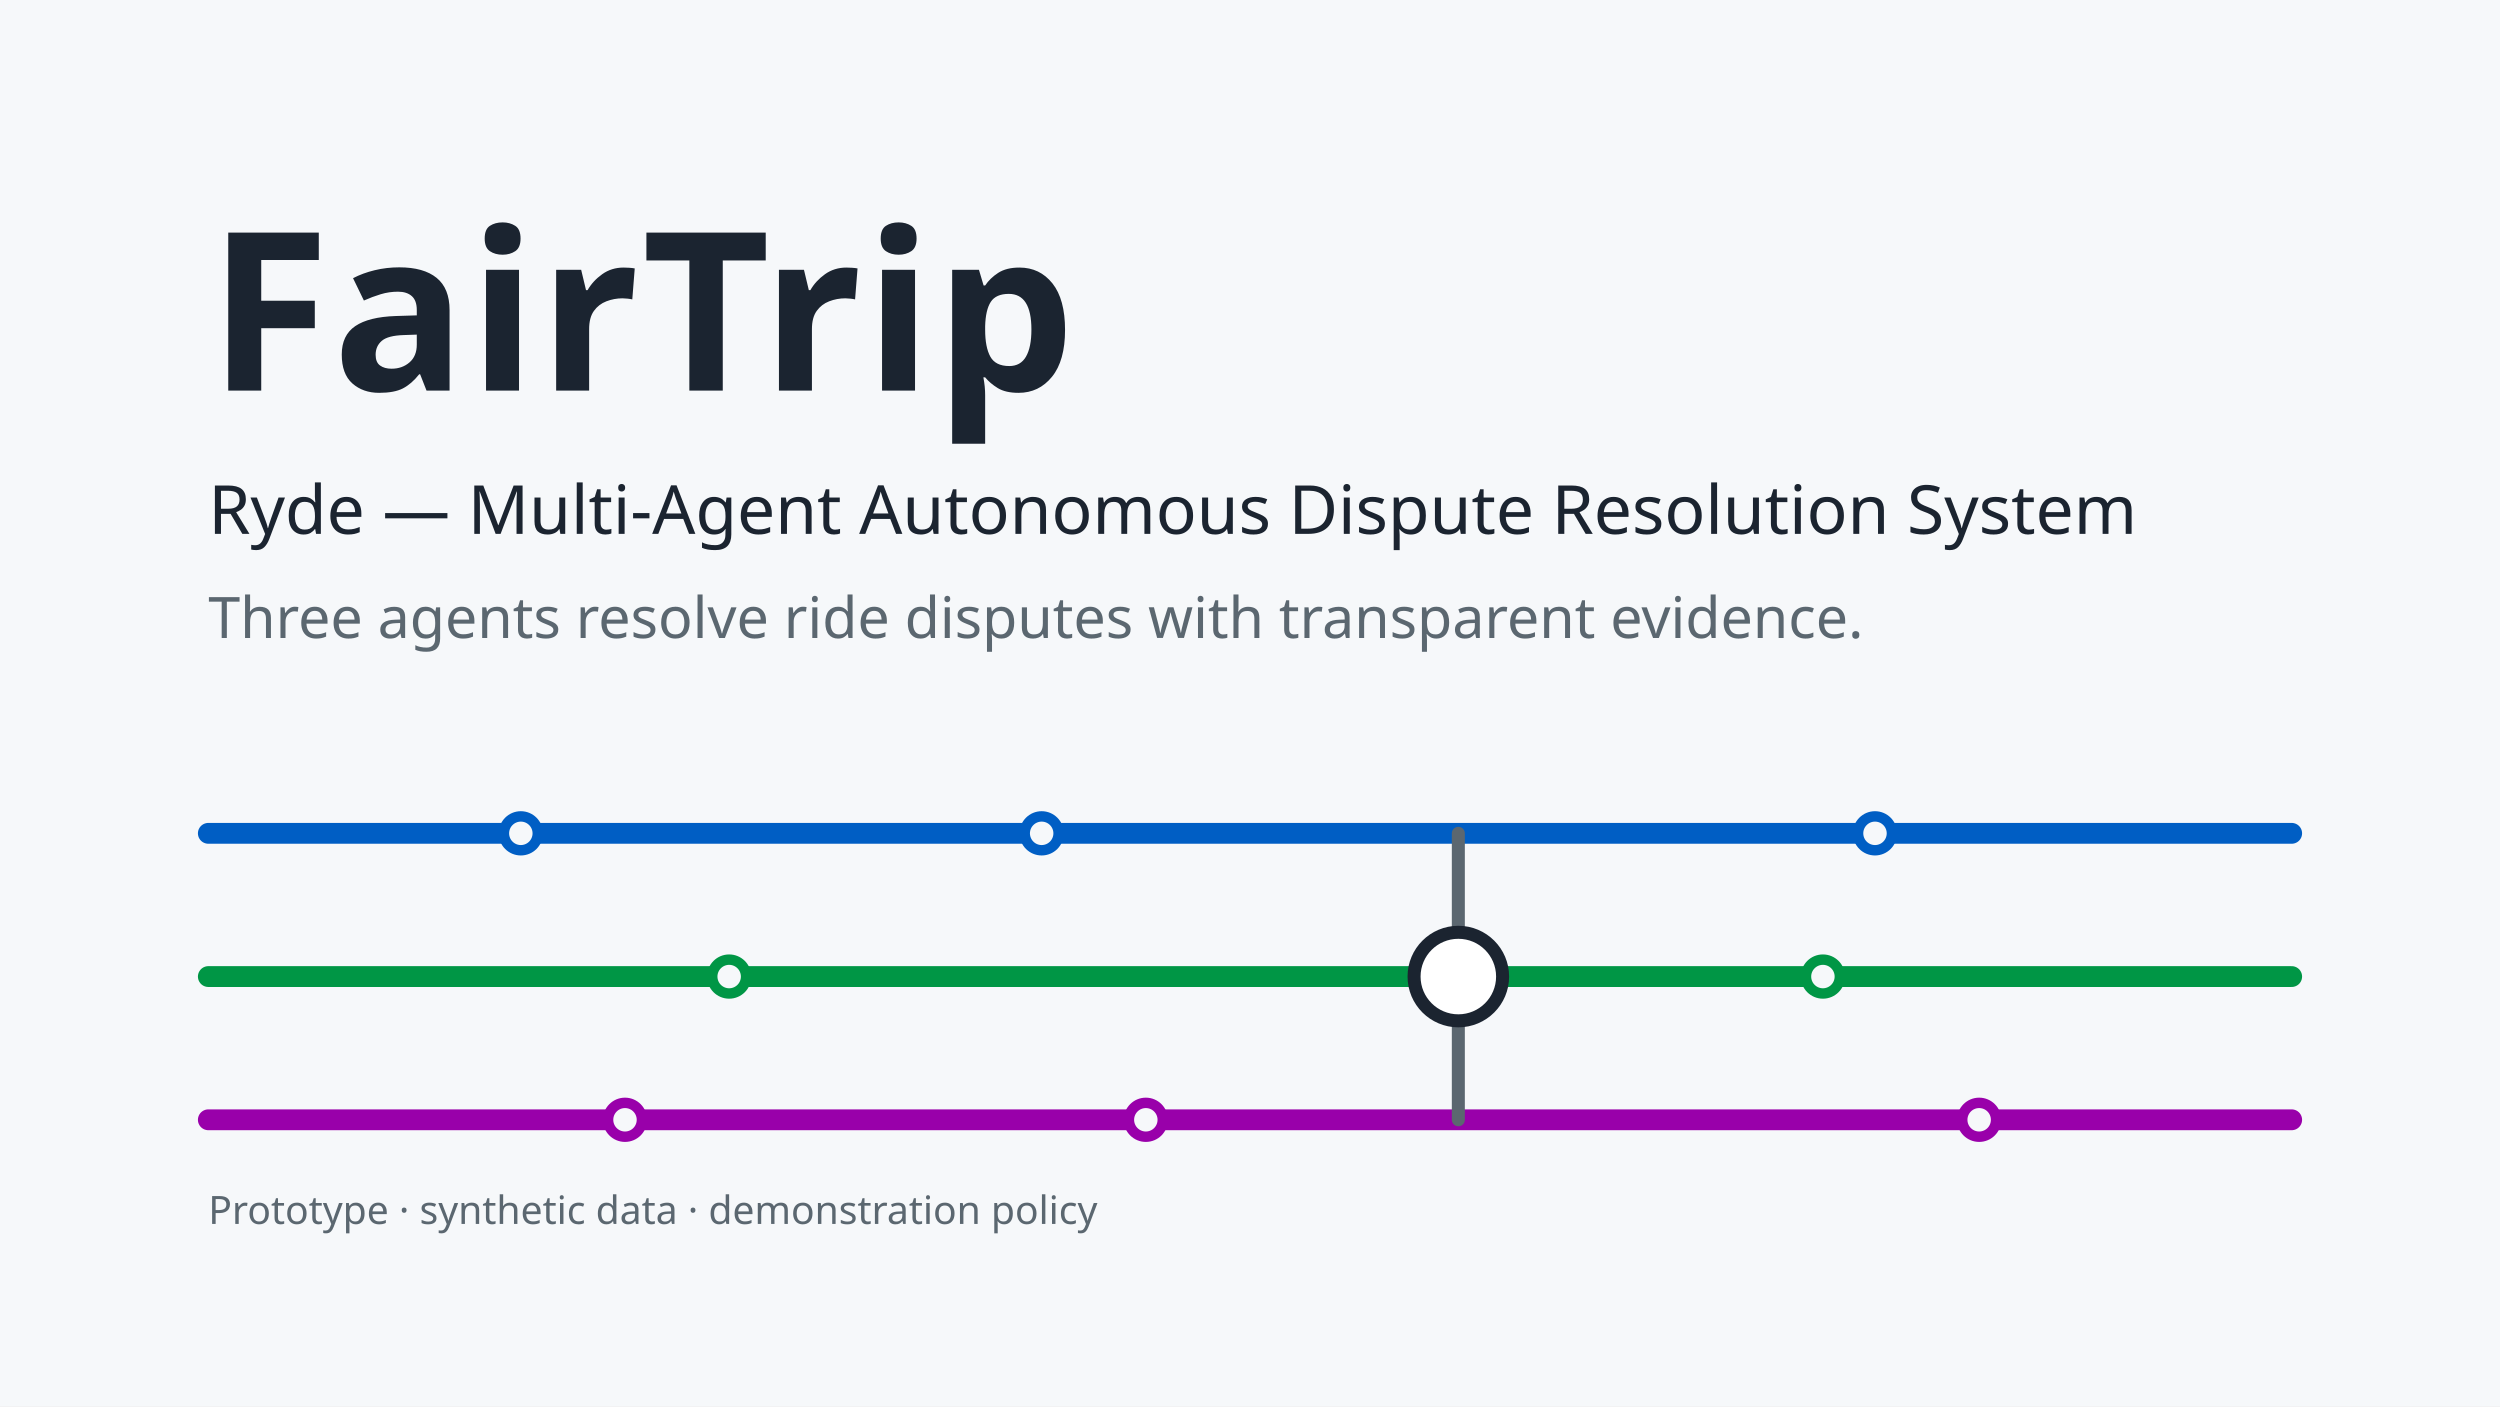
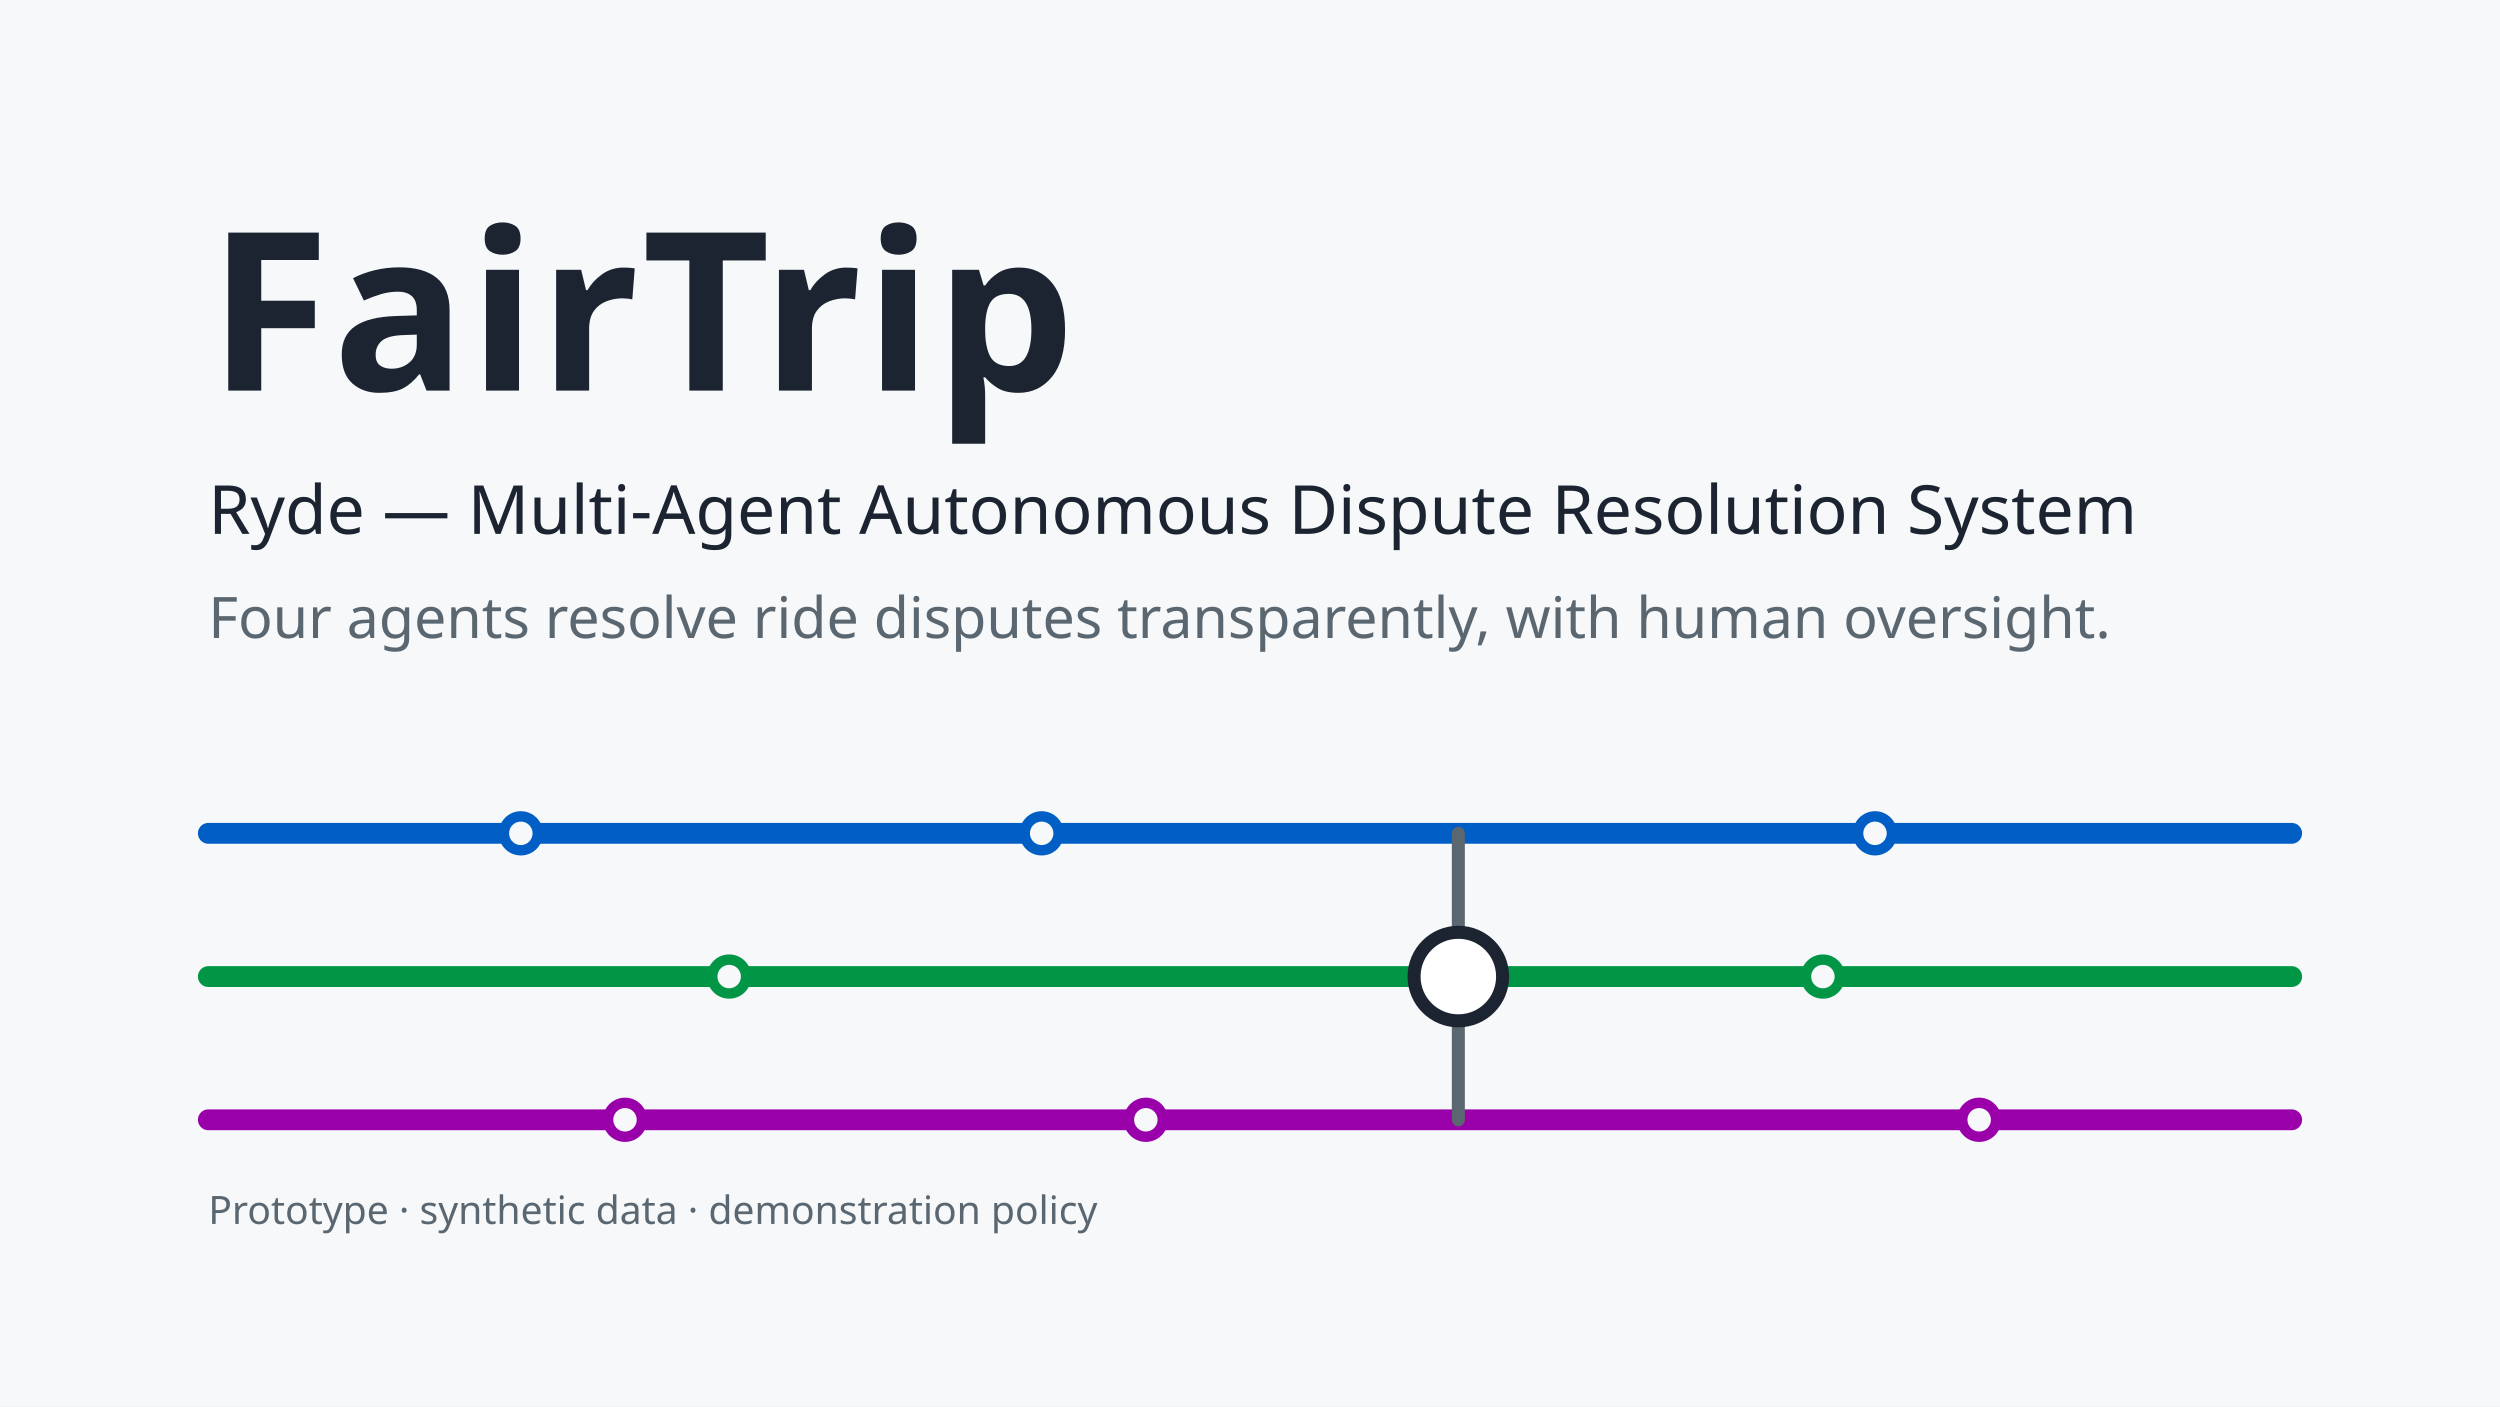
<svg xmlns="http://www.w3.org/2000/svg" viewBox="0 0 1920 1080" role="img" aria-labelledby="cover-title">
  <rect width="1920" height="1080" fill="#F6F8FA" />
  <g fill="none" stroke-linecap="round">
    <path d="M160 640 H1760" stroke="#005EC4" stroke-width="16" />
    <path d="M160 750 H1760" stroke="#009645" stroke-width="16" />
    <path d="M160 860 H1760" stroke="#9900AA" stroke-width="16" />
    <path d="M1120 640 V860" stroke="#5B6770" stroke-width="10" />
  </g>
  <g fill="#F6F8FA" stroke-width="8">
    <circle cx="400" cy="640" r="13" stroke="#005EC4" />
    <circle cx="800" cy="640" r="13" stroke="#005EC4" />
    <circle cx="1440" cy="640" r="13" stroke="#005EC4" />
    <circle cx="560" cy="750" r="13" stroke="#009645" />
    <circle cx="1400" cy="750" r="13" stroke="#009645" />
    <circle cx="480" cy="860" r="13" stroke="#9900AA" />
    <circle cx="880" cy="860" r="13" stroke="#9900AA" />
    <circle cx="1520" cy="860" r="13" stroke="#9900AA" />
  </g>
  <circle cx="1120" cy="750" r="34" fill="#FFFFFF" stroke="#1B2430" stroke-width="10" />
  <g fill="#1B2430" font-family="Barlow Condensed, Arial Narrow, sans-serif">
    <text x="160" y="300" font-size="170" font-weight="600" letter-spacing="2">FairTrip</text>
    <text x="160" y="410" font-size="52">Ryde — Multi-Agent Autonomous Dispute Resolution System</text>
-     <text x="160" y="490" font-size="44" fill="#5B6770" font-family="system-ui, sans-serif">Three agents resolve ride disputes with transparent evidence.</text>
+     <text x="160" y="490" font-size="44" fill="#5B6770" font-family="system-ui, sans-serif">Four agents resolve ride disputes transparently, with human oversight.</text>
    <text x="160" y="940" font-size="30" fill="#5B6770" font-family="system-ui, sans-serif">Prototype · synthetic data · demonstration policy</text>
  </g>
</svg>
